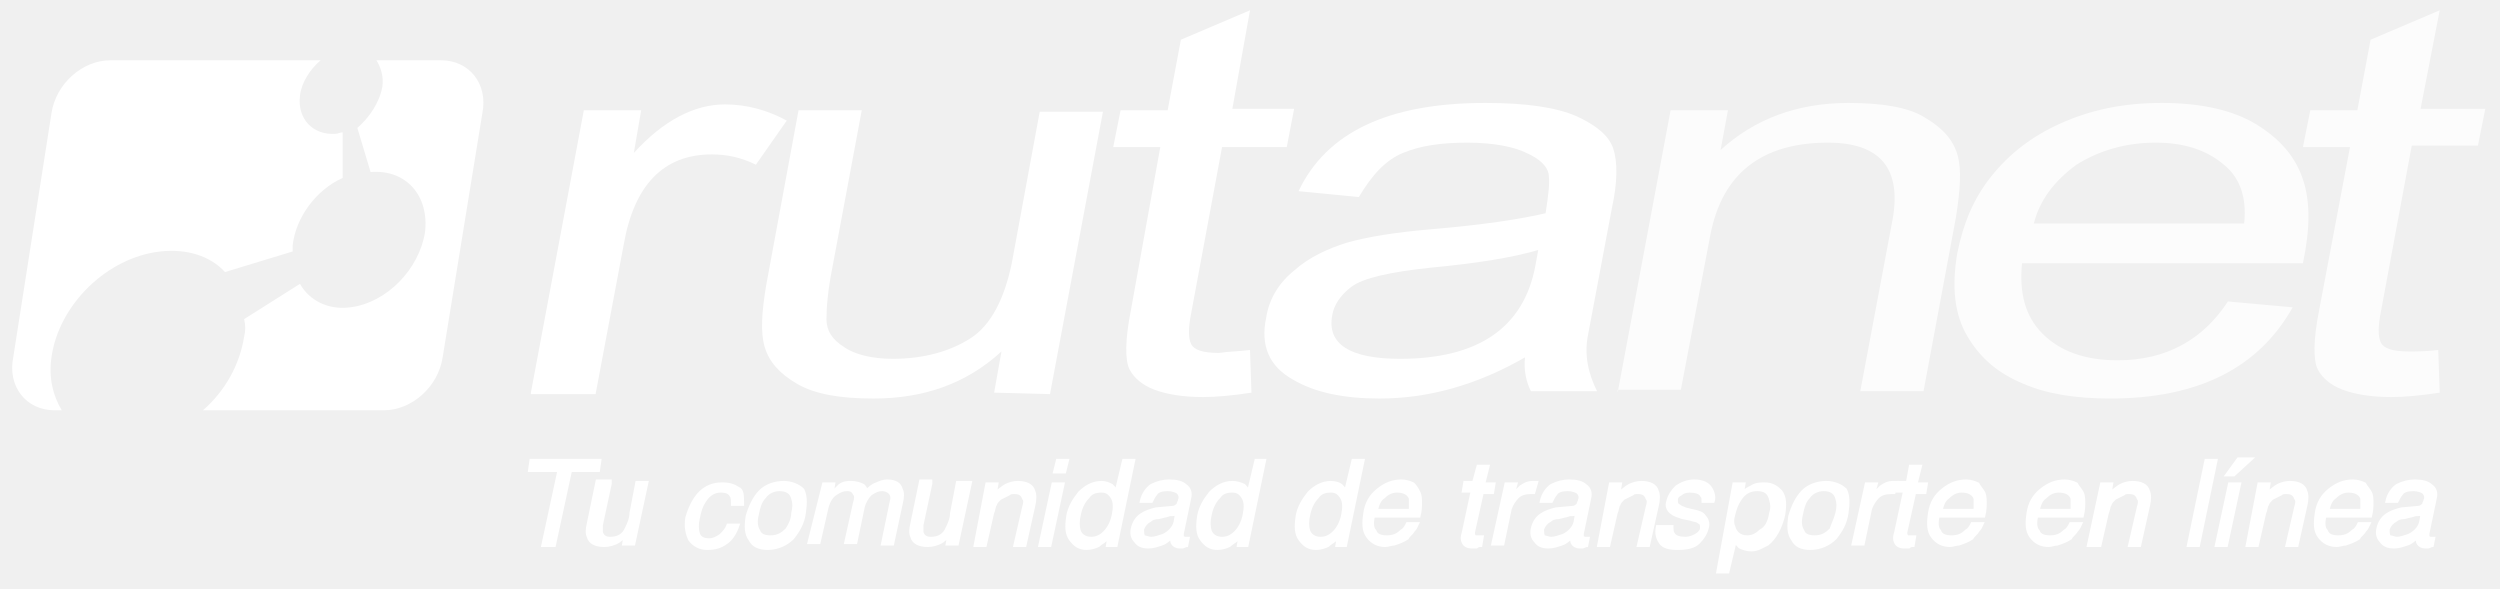
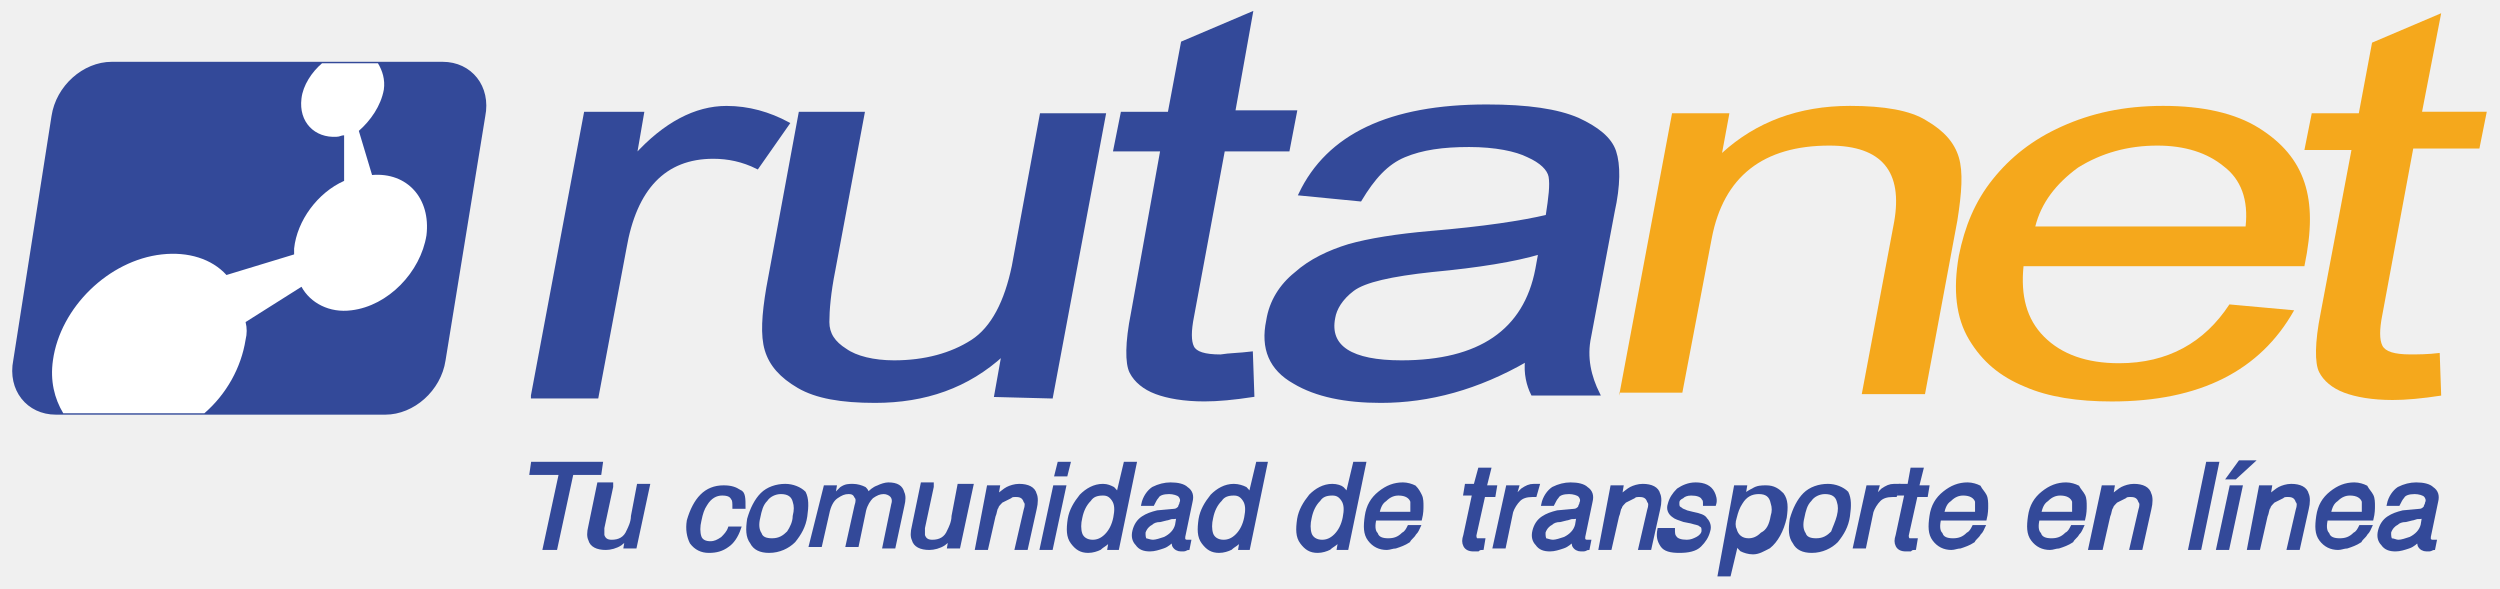
<svg xmlns="http://www.w3.org/2000/svg" version="1.1" id="Layer_1" x="0px" y="0px" viewBox="0 0 170 40" style="enable-background:new 0 0 170 40;" xml:space="preserve">
  <style type="text/css">
- 	.st0{opacity:0.8;}
- 	.st1{fill:#FFFFFF;}
- 	.st2{fill:#FFFFFF;stroke:#FFFFFF;stroke-width:0.194;stroke-miterlimit:3.864;}
+ 	.st0{fill:#F5A81C;}
+ 	.st1{fill:#334999;stroke:#334999;stroke-width:0.194;stroke-miterlimit:3.864;}
+ 	.st2{fill:#FFFFFF;}
</style>
  <g>
-     <g class="st0">
-       <path class="st1" d="M110,26.7l3.6-19.2h3.9l-0.5,2.7c2.3-2.1,5.2-3.2,8.7-3.2c2.3,0,4.1,0.3,5.2,1c1.2,0.7,1.9,1.5,2.2,2.5    s0.2,2.4-0.1,4.3l-2.2,11.8h-4.3l2.2-11.7c0.6-3.4-0.8-5.2-4.4-5.2c-4.5,0-7.2,2.1-8,6.3l-2,10.5H110V26.7z" />
-       <path class="st1" d="M138.3,15.2h14.3c0.2-1.8-0.3-3.2-1.5-4.1c-1.1-0.9-2.6-1.4-4.5-1.4c-2,0-3.8,0.5-5.4,1.5    C139.7,12.3,138.7,13.6,138.3,15.2z M151.5,20.5l4.4,0.4c-2.3,4.1-6.4,6.2-12.4,6.2c-2.3,0-4.3-0.3-5.9-1    c-1.7-0.7-2.9-1.7-3.8-3.2c-0.9-1.5-1.1-3.4-0.7-5.7c0.4-2,1.1-3.7,2.3-5.2s2.7-2.7,4.7-3.6S144.3,7,147,7s4.9,0.5,6.5,1.5    s2.6,2.2,3.1,3.7s0.5,3.3,0,5.7h-19.1c-0.2,2,0.2,3.6,1.4,4.8s2.9,1.8,5.1,1.8C147.3,24.5,149.8,23.1,151.5,20.5z" />
-       <path class="st1" d="M165.8,23.8l0.1,2.9c-1.3,0.2-2.4,0.3-3.3,0.3c-1.4,0-2.5-0.2-3.3-0.5s-1.4-0.8-1.7-1.4s-0.3-2,0.1-4    l2.1-11.1h-3.2l0.5-2.5h3.2l0.9-4.8l4.7-2l-1.3,6.7h4.4l-0.5,2.5H164l-2.1,11.3c-0.2,1-0.2,1.7,0,2.1s0.8,0.6,1.9,0.6    C164.3,23.9,165,23.9,165.8,23.8z" />
+     <g>
+       <path class="st0" d="M110.1,26.9l3.6-19.2h3.9l-0.5,2.7c2.3-2.1,5.2-3.2,8.7-3.2c2.3,0,4.1,0.3,5.2,1c1.2,0.7,1.9,1.5,2.2,2.5    s0.2,2.4-0.1,4.3l-2.2,11.8h-4.3l2.2-11.7c0.6-3.4-0.8-5.2-4.4-5.2c-4.5,0-7.2,2.1-8,6.3l-2,10.5h-4.3V26.9z" />
+       <path class="st0" d="M138.4,15.4h14.3c0.2-1.8-0.3-3.2-1.5-4.1c-1.1-0.9-2.6-1.4-4.5-1.4c-2,0-3.8,0.5-5.4,1.5    C139.8,12.5,138.8,13.8,138.4,15.4z M151.6,20.7l4.4,0.4c-2.3,4.1-6.4,6.2-12.4,6.2c-2.3,0-4.3-0.3-5.9-1    c-1.7-0.7-2.9-1.7-3.8-3.2c-0.9-1.5-1.1-3.4-0.7-5.7c0.4-2,1.1-3.7,2.3-5.2s2.7-2.7,4.7-3.6c2-0.9,4.2-1.4,6.9-1.4    s4.9,0.5,6.5,1.5s2.6,2.2,3.1,3.7s0.5,3.3,0,5.7h-19.1c-0.2,2,0.2,3.6,1.4,4.8c1.2,1.2,2.9,1.8,5.1,1.8    C147.4,24.7,149.9,23.3,151.6,20.7z" />
+       <path class="st0" d="M165.9,24l0.1,2.9c-1.3,0.2-2.4,0.3-3.3,0.3c-1.4,0-2.5-0.2-3.3-0.5s-1.4-0.8-1.7-1.4s-0.3-2,0.1-4l2.1-11.1    h-3.2l0.5-2.5h3.2l0.9-4.8l4.7-2l-1.3,6.7h4.4l-0.5,2.5h-4.5L162,21.4c-0.2,1-0.2,1.7,0,2.1s0.8,0.6,1.9,0.6    C164.4,24.1,165.1,24.1,165.9,24z" />
    </g>
    <g>
-       <path class="st1" d="M36.1,26.7l3.6-19.2h3.9l-0.5,2.9c2-2.2,4.1-3.3,6.2-3.3c1.5,0,2.9,0.4,4.2,1.1l-2.1,3c-1-0.5-2-0.7-3-0.7    c-3.3,0-5.3,2.1-6,6.2l-1.9,10.1h-4.4V26.7z" />
+       <path class="st1" d="M36.2,26.9l3.6-19.2h3.9l-0.5,2.9c2-2.2,4.1-3.3,6.2-3.3c1.5,0,2.9,0.4,4.2,1.1l-2.1,3c-1-0.5-2-0.7-3-0.7    c-3.3,0-5.3,2.1-6,6.2L40.6,27h-4.4V26.9z" />
    </g>
    <g>
-       <path class="st1" d="M67.6,26.7l0.5-2.8c-2.4,2.2-5.3,3.2-8.7,3.2c-2.3,0-4-0.3-5.2-1s-1.9-1.5-2.2-2.5s-0.2-2.4,0.1-4.2l2.2-11.9    h4.3l-2,10.7c-0.3,1.5-0.4,2.7-0.4,3.5s0.4,1.4,1.2,1.9c0.7,0.5,1.9,0.8,3.3,0.8c2.1,0,3.9-0.5,5.3-1.4s2.3-2.7,2.8-5.1l1.9-10.3    H75l-3.6,19.2L67.6,26.7L67.6,26.7z" />
+       <path class="st1" d="M67.7,26.9l0.5-2.8c-2.4,2.2-5.3,3.2-8.7,3.2c-2.3,0-4-0.3-5.2-1s-1.9-1.5-2.2-2.5s-0.2-2.4,0.1-4.2l2.2-11.9    h4.3l-2,10.7c-0.3,1.5-0.4,2.7-0.4,3.5s0.4,1.4,1.2,1.9c0.7,0.5,1.9,0.8,3.3,0.8c2.1,0,3.9-0.5,5.3-1.4s2.3-2.7,2.8-5.1l1.9-10.3    h4.3L71.5,27L67.7,26.9L67.7,26.9z" />
    </g>
    <g>
-       <path class="st1" d="M85,23.8l0.1,2.9c-1.3,0.2-2.4,0.3-3.3,0.3c-1.4,0-2.5-0.2-3.3-0.5s-1.4-0.8-1.7-1.4c-0.3-0.6-0.3-2,0.1-4    l2-11.1h-3.2l0.5-2.5h3.2l0.9-4.8l4.7-2l-1.2,6.7H88L87.5,10h-4.4L81,21.3c-0.2,1-0.2,1.7,0,2.1s0.8,0.6,1.9,0.6    C83.5,23.9,84.2,23.9,85,23.8z" />
+       <path class="st1" d="M85.1,24l0.1,2.9c-1.3,0.2-2.4,0.3-3.3,0.3c-1.4,0-2.5-0.2-3.3-0.5s-1.4-0.8-1.7-1.4c-0.3-0.6-0.3-2,0.1-4    l2-11.1h-3.2l0.5-2.5h3.2l0.9-4.8l4.7-2l-1.2,6.7h4.2l-0.5,2.6h-4.4l-2.1,11.3c-0.2,1-0.2,1.7,0,2.1s0.8,0.6,1.9,0.6    C83.6,24.1,84.3,24.1,85.1,24z" />
    </g>
    <g>
-       <path class="st1" d="M104.6,17c-1.7,0.5-4.1,0.9-7.3,1.2c-2.8,0.3-4.6,0.7-5.4,1.3c-0.8,0.6-1.2,1.3-1.3,1.9c-0.4,2,1.2,3,4.6,3    c5.3,0,8.4-2.1,9.2-6.3L104.6,17z M103.7,24.3c-3.3,1.9-6.6,2.8-9.9,2.8c-2.4,0-4.4-0.4-5.9-1.3c-1.6-0.9-2.2-2.3-1.8-4.2    c0.2-1.3,0.9-2.4,1.9-3.2c1-0.9,2.3-1.5,3.6-1.9c1.4-0.4,3.3-0.7,5.6-0.9c3.6-0.3,6.2-0.7,7.9-1.1c0.2-1.3,0.3-2.1,0.2-2.7    c-0.1-0.5-0.6-1-1.5-1.4c-0.8-0.4-2.2-0.7-4-0.7s-3.2,0.2-4.4,0.7c-1.2,0.5-2.1,1.5-3,3L88.3,13c1.9-4,6.1-6,12.7-6    c2.8,0,4.8,0.3,6.2,0.9c1.3,0.6,2.2,1.3,2.5,2.2c0.3,0.9,0.3,2.3-0.1,4.1l-1.6,8.5c-0.3,1.4,0,2.7,0.6,3.9h-4.5    C103.8,26,103.6,25.2,103.7,24.3z" />
+       <path class="st1" d="M104.7,17.2c-1.7,0.5-4.1,0.9-7.3,1.2c-2.8,0.3-4.6,0.7-5.4,1.3c-0.8,0.6-1.2,1.3-1.3,1.9c-0.4,2,1.2,3,4.6,3    c5.3,0,8.4-2.1,9.2-6.3L104.7,17.2z M103.8,24.5c-3.3,1.9-6.6,2.8-9.9,2.8c-2.4,0-4.4-0.4-5.9-1.3c-1.6-0.9-2.2-2.3-1.8-4.2    c0.2-1.3,0.9-2.4,1.9-3.2c1-0.9,2.3-1.5,3.6-1.9c1.4-0.4,3.3-0.7,5.6-0.9c3.6-0.3,6.2-0.7,7.9-1.1c0.2-1.3,0.3-2.1,0.2-2.7    c-0.1-0.5-0.6-1-1.5-1.4c-0.8-0.4-2.2-0.7-4-0.7s-3.2,0.2-4.4,0.7c-1.2,0.5-2.1,1.5-3,3l-4.1-0.4c1.9-4,6.1-6,12.7-6    c2.8,0,4.8,0.3,6.2,0.9c1.3,0.6,2.2,1.3,2.5,2.2c0.3,0.9,0.3,2.3-0.1,4.1l-1.6,8.5c-0.3,1.4,0,2.7,0.6,3.9h-4.5    C103.9,26.2,103.7,25.4,103.8,24.5z" />
    </g>
+     <path class="st1" d="M3.6,7.9c0.3-2,2.1-3.6,4-3.6h22.5c1.9,0,3.2,1.6,2.8,3.6l-2.7,16.6c-0.3,2-2.1,3.6-4,3.6H3.8   c-1.9,0-3.2-1.6-2.8-3.6L3.6,7.9z" />
+     <path class="st2" d="M20.5,6.7c-0.2,1.6,0.9,2.7,2.4,2.6c0.2,0,0.3-0.1,0.5-0.1v3.1c-1.8,0.8-3.2,2.7-3.4,4.6c0,0.1,0,0.3,0,0.4   l-4.6,1.4c-1-1.1-2.6-1.6-4.4-1.4c-3.6,0.4-6.9,3.6-7.4,7.2c-0.2,1.4,0.1,2.6,0.7,3.6h9.6c1.5-1.3,2.5-3.1,2.8-5   c0.1-0.4,0.1-0.8,0-1.2l3.8-2.4c0.6,1.1,1.9,1.8,3.4,1.6c2.5-0.3,4.7-2.6,5.1-5.1c0.3-2.5-1.3-4.3-3.7-4.1l-0.9-3   c0.8-0.7,1.5-1.7,1.7-2.8c0.1-0.7-0.1-1.3-0.4-1.8h-3.8C21.2,4.9,20.6,5.8,20.5,6.7z" />
    <g>
-       <path class="st1" d="M3.5,24.3c0.5-3.6,3.8-6.8,7.4-7.2c1.8-0.2,3.4,0.3,4.4,1.4l4.6-1.4c0-0.1,0-0.3,0-0.4    c0.2-1.9,1.6-3.8,3.4-4.6V9c-0.2,0-0.3,0.1-0.5,0.1c-1.5,0.1-2.6-1-2.4-2.6c0.1-0.9,0.7-1.8,1.4-2.4H7.5c-1.9,0-3.7,1.6-4,3.6    L0.9,24.3c-0.4,2,0.9,3.6,2.8,3.6h0.5C3.6,26.9,3.3,25.7,3.5,24.3z" />
-       <path class="st1" d="M30,4.1h-4.4c0.3,0.5,0.5,1.1,0.4,1.8C25.8,7,25.1,8,24.3,8.7l0.9,3c2.4-0.2,4,1.6,3.7,4.1    c-0.4,2.5-2.6,4.8-5.1,5.1c-1.5,0.2-2.8-0.5-3.4-1.6l-3.8,2.4c0.1,0.4,0.1,0.8,0,1.2c-0.3,1.9-1.3,3.7-2.8,5h12.3    c1.9,0,3.7-1.6,4-3.6l2.7-16.6C33.2,5.7,31.9,4.1,30,4.1z" />
-     </g>
-     <g>
-       <path class="st2" d="M40.8,31.3L40.7,32h-1.9l-1.1,5.1h-0.8L38,32h-2l0.1-0.7H40.8z" />
-       <path class="st2" d="M41.5,32.9l-0.6,2.8c0,0.2,0,0.4,0,0.5c0.1,0.3,0.3,0.4,0.6,0.4c0.5,0,0.9-0.2,1.1-0.7c0.1-0.2,0.3-0.6,0.3-1    l0.4-2.1H44L43.1,37h-0.7l0.1-0.6c-0.1,0.2-0.3,0.3-0.4,0.4c-0.3,0.2-0.7,0.3-1,0.3c-0.6,0-1-0.2-1.1-0.6c-0.1-0.2-0.1-0.5,0-0.9    l0.6-2.9h0.9C41.5,32.7,41.5,32.9,41.5,32.9z" />
-       <path class="st2" d="M50.5,34.3h-0.7c0-0.3,0-0.5-0.1-0.6c-0.1-0.2-0.3-0.3-0.7-0.3s-0.8,0.2-1.1,0.7c-0.2,0.3-0.3,0.6-0.4,1.1    c-0.1,0.4-0.1,0.8,0,1.1s0.4,0.4,0.7,0.4s0.5-0.1,0.8-0.3c0.2-0.2,0.4-0.4,0.5-0.7h0.7c-0.2,0.6-0.5,1-0.8,1.2    c-0.4,0.3-0.8,0.4-1.3,0.4s-0.9-0.2-1.2-0.6c-0.2-0.4-0.3-0.9-0.2-1.5c0.2-0.7,0.5-1.3,0.9-1.7s0.9-0.6,1.5-0.6    c0.5,0,0.8,0.1,1.1,0.3C50.5,33.3,50.5,33.7,50.5,34.3z" />
-       <path class="st2" d="M54.7,34.9c-0.1,0.7-0.4,1.2-0.8,1.7c-0.4,0.4-1,0.7-1.7,0.7c-0.6,0-1-0.2-1.2-0.6c-0.3-0.4-0.3-0.9-0.2-1.6    c0.2-0.7,0.5-1.3,0.9-1.7s1-0.6,1.6-0.6c0.5,0,1,0.2,1.3,0.5C54.8,33.7,54.8,34.2,54.7,34.9z M53.9,34.9c0.1-0.4,0.1-0.7,0-1    c-0.1-0.4-0.4-0.6-0.9-0.6c-0.4,0-0.8,0.2-1,0.5c-0.3,0.3-0.4,0.7-0.5,1.2c-0.1,0.4-0.1,0.8,0.1,1.1c0.1,0.3,0.4,0.4,0.8,0.4    c0.5,0,0.8-0.2,1.1-0.5C53.7,35.7,53.9,35.3,53.9,34.9z" />
-       <path class="st2" d="M56,32.9h0.7l-0.1,0.6c0.2-0.2,0.4-0.4,0.5-0.5c0.3-0.2,0.5-0.2,0.8-0.2s0.6,0.1,0.8,0.2    c0.1,0.1,0.2,0.2,0.2,0.4c0.2-0.2,0.4-0.4,0.7-0.5c0.2-0.1,0.5-0.2,0.7-0.2c0.6,0,0.9,0.2,1,0.6c0.1,0.2,0.1,0.5,0,0.9L60.7,37H60    l0.6-2.9c0.1-0.3,0-0.5-0.1-0.6s-0.3-0.2-0.5-0.2c-0.3,0-0.5,0.1-0.8,0.3c-0.2,0.2-0.4,0.5-0.5,0.9l-0.5,2.4h-0.7l0.6-2.7    c0.1-0.3,0.1-0.5,0-0.6c-0.1-0.2-0.2-0.3-0.5-0.3s-0.5,0.1-0.8,0.3s-0.5,0.6-0.6,1.1l-0.5,2.2H55L56,32.9z" />
-       <path class="st2" d="M63.3,32.9l-0.6,2.8c0,0.2,0,0.4,0,0.5c0.1,0.3,0.3,0.4,0.6,0.4c0.5,0,0.9-0.2,1.1-0.7c0.1-0.2,0.3-0.6,0.3-1    l0.4-2.1H66L65.1,37h-0.7l0.1-0.6c-0.1,0.2-0.3,0.3-0.4,0.4c-0.3,0.2-0.7,0.3-1,0.3c-0.6,0-1-0.2-1.1-0.6c-0.1-0.2-0.1-0.5,0-0.9    l0.6-2.9h0.7V32.9z" />
-       <path class="st2" d="M67.1,32.9h0.7l-0.1,0.6c0.3-0.2,0.5-0.4,0.7-0.5s0.5-0.2,0.8-0.2c0.6,0,1,0.2,1.1,0.6c0.1,0.2,0.1,0.6,0,1    l-0.6,2.7H69l0.6-2.6c0.1-0.3,0.1-0.5,0-0.6c-0.1-0.3-0.3-0.4-0.6-0.4c-0.2,0-0.3,0-0.4,0.1c-0.2,0.1-0.4,0.2-0.6,0.3    c-0.1,0.1-0.3,0.3-0.3,0.4c-0.1,0.1-0.1,0.4-0.2,0.6L67,37.1h-0.7L67.1,32.9z" />
-       <path class="st2" d="M71.6,32.9h0.7l-0.9,4.2h-0.7L71.6,32.9z M71.9,31.3h0.7l-0.2,0.8h-0.7L71.9,31.3z" />
-       <path class="st2" d="M75.6,33c0.1,0.1,0.2,0.2,0.3,0.4l0.5-2.1h0.7l-1.2,5.8h-0.6l0.1-0.6c-0.2,0.3-0.5,0.4-0.7,0.6    c-0.2,0.1-0.5,0.2-0.8,0.2c-0.5,0-0.8-0.2-1.1-0.6c-0.3-0.4-0.3-0.9-0.2-1.6c0.1-0.6,0.4-1.1,0.8-1.6c0.4-0.4,0.9-0.7,1.5-0.7    C75.2,32.8,75.4,32.9,75.6,33z M74.2,36.6c0.3,0,0.6-0.1,0.9-0.4c0.3-0.3,0.5-0.7,0.6-1.2s0.1-0.9-0.1-1.2s-0.4-0.4-0.7-0.4    c-0.4,0-0.7,0.1-0.9,0.4c-0.3,0.3-0.5,0.7-0.6,1.2c-0.1,0.4-0.1,0.8,0,1.1C73.5,36.4,73.8,36.6,74.2,36.6z" />
-       <path class="st2" d="M79.7,34.5c0.2,0,0.3-0.1,0.4-0.2c0-0.1,0.1-0.2,0.1-0.3c0.1-0.2,0-0.4-0.1-0.5s-0.4-0.2-0.7-0.2    c-0.4,0-0.7,0.1-0.8,0.3c-0.1,0.1-0.2,0.3-0.3,0.5h-0.7c0.1-0.5,0.4-0.9,0.7-1.1c0.4-0.2,0.8-0.3,1.2-0.3c0.5,0,0.9,0.1,1.1,0.3    c0.3,0.2,0.4,0.5,0.3,0.9l-0.5,2.4c0,0.1,0,0.1,0,0.2c0,0,0.1,0.1,0.2,0.1h0.1h0.1l-0.1,0.5c-0.1,0-0.2,0.1-0.3,0.1    c-0.1,0-0.1,0-0.2,0c-0.2,0-0.4-0.1-0.5-0.3c0-0.1-0.1-0.2,0-0.4c-0.2,0.2-0.4,0.4-0.7,0.5c-0.3,0.1-0.6,0.2-0.9,0.2    c-0.4,0-0.7-0.1-0.9-0.4c-0.2-0.2-0.3-0.5-0.2-0.9c0.1-0.4,0.3-0.7,0.6-0.9c0.3-0.2,0.6-0.3,1-0.4L79.7,34.5z M78.3,36.6    c0.2,0,0.5-0.1,0.8-0.2c0.4-0.2,0.7-0.5,0.8-0.9l0.1-0.6C79.9,35,79.8,35,79.6,35c-0.1,0-0.3,0.1-0.4,0.1l-0.4,0.1    c-0.3,0-0.5,0.1-0.6,0.2c-0.2,0.1-0.4,0.3-0.5,0.6c0,0.2,0,0.4,0.1,0.5C77.9,36.5,78.1,36.6,78.3,36.6z" />
-       <path class="st2" d="M84.6,33c0.1,0.1,0.2,0.2,0.3,0.4l0.5-2.1H86l-1.2,5.8h-0.6l0.1-0.6c-0.2,0.3-0.5,0.4-0.7,0.6    c-0.2,0.1-0.5,0.2-0.8,0.2c-0.5,0-0.8-0.2-1.1-0.6c-0.3-0.4-0.3-0.9-0.2-1.6c0.1-0.6,0.4-1.1,0.8-1.6c0.4-0.4,0.9-0.7,1.5-0.7    C84.1,32.8,84.4,32.9,84.6,33z M83.1,36.6c0.3,0,0.6-0.1,0.9-0.4c0.3-0.3,0.5-0.7,0.6-1.2s0.1-0.9-0.1-1.2s-0.4-0.4-0.7-0.4    c-0.4,0-0.7,0.1-0.9,0.4c-0.3,0.3-0.5,0.7-0.6,1.2c-0.1,0.4-0.1,0.8,0,1.1C82.4,36.4,82.7,36.6,83.1,36.6z" />
-       <path class="st2" d="M91.2,33c0.1,0.1,0.2,0.2,0.3,0.4l0.5-2.1h0.7l-1.2,5.8h-0.6l0.1-0.6c-0.2,0.3-0.5,0.4-0.7,0.6    c-0.2,0.1-0.5,0.2-0.8,0.2c-0.5,0-0.8-0.2-1.1-0.6c-0.3-0.4-0.3-0.9-0.2-1.6c0.1-0.6,0.4-1.1,0.8-1.6c0.4-0.4,0.9-0.7,1.5-0.7    C90.8,32.8,91.1,32.9,91.2,33z M89.8,36.6c0.3,0,0.6-0.1,0.9-0.4c0.3-0.3,0.5-0.7,0.6-1.2s0.1-0.9-0.1-1.2s-0.4-0.4-0.7-0.4    c-0.4,0-0.7,0.1-0.9,0.4c-0.3,0.3-0.5,0.7-0.6,1.2c-0.1,0.4-0.1,0.8,0,1.1C89.1,36.4,89.4,36.6,89.8,36.6z" />
-       <path class="st2" d="M96.5,33.5c0.1,0.2,0.1,0.5,0.1,0.7s0,0.5-0.1,0.9h-3.1c-0.1,0.4-0.1,0.8,0.1,1c0.1,0.3,0.4,0.4,0.8,0.4    s0.7-0.1,1-0.4c0.2-0.1,0.3-0.3,0.4-0.5h0.7c-0.1,0.2-0.1,0.3-0.3,0.5c-0.1,0.2-0.3,0.3-0.4,0.5c-0.3,0.2-0.6,0.3-0.9,0.4    c-0.2,0-0.4,0.1-0.6,0.1c-0.5,0-0.9-0.2-1.2-0.6c-0.3-0.4-0.3-0.9-0.2-1.6c0.1-0.7,0.4-1.2,0.9-1.6c0.5-0.4,1-0.6,1.6-0.6    c0.3,0,0.6,0.1,0.8,0.2C96.3,33.1,96.4,33.3,96.5,33.5z M95.9,34.6c0-0.3,0-0.5,0-0.7c-0.1-0.3-0.4-0.5-0.9-0.5    c-0.3,0-0.6,0.1-0.9,0.4c-0.3,0.2-0.4,0.5-0.5,0.9h2.3V34.6z" />
-       <path class="st2" d="M100.5,31.7h0.7l-0.3,1.2h0.7l-0.1,0.6h-0.7l-0.6,2.7c0,0.1,0,0.2,0.1,0.3c0,0,0.1,0,0.3,0h0.1h0.1l-0.1,0.6    c-0.1,0-0.2,0-0.3,0.1c-0.1,0-0.2,0-0.3,0c-0.3,0-0.5-0.1-0.6-0.3s-0.1-0.4,0-0.7l0.6-2.8h-0.6l0.1-0.6h0.6L100.5,31.7z" />
-       <path class="st2" d="M102.4,32.9h0.7l-0.2,0.7c0.1-0.1,0.3-0.3,0.5-0.5c0.3-0.2,0.5-0.3,0.8-0.3c0,0,0,0,0.1,0c0,0,0.1,0,0.2,0    l-0.2,0.7h-0.1h-0.1c-0.4,0-0.7,0.1-0.9,0.3c-0.2,0.2-0.4,0.5-0.5,0.8l-0.5,2.4h-0.7L102.4,32.9z" />
-       <path class="st2" d="M106.9,34.5c0.2,0,0.3-0.1,0.4-0.2c0-0.1,0.1-0.2,0.1-0.3c0.1-0.2,0-0.4-0.1-0.5s-0.4-0.2-0.7-0.2    c-0.4,0-0.7,0.1-0.8,0.3c-0.1,0.1-0.2,0.3-0.3,0.5h-0.7c0.1-0.5,0.4-0.9,0.7-1.1c0.4-0.2,0.8-0.3,1.2-0.3c0.5,0,0.9,0.1,1.1,0.3    c0.3,0.2,0.4,0.5,0.3,0.9l-0.5,2.4c0,0.1,0,0.1,0,0.2c0,0,0.1,0.1,0.2,0.1h0.1h0.1l-0.1,0.5c-0.1,0-0.2,0.1-0.3,0.1    c-0.1,0-0.1,0-0.2,0c-0.2,0-0.4-0.1-0.5-0.3c0-0.1-0.1-0.2,0-0.4c-0.2,0.2-0.4,0.4-0.7,0.5c-0.3,0.1-0.6,0.2-0.9,0.2    c-0.4,0-0.7-0.1-0.9-0.4c-0.2-0.2-0.3-0.5-0.2-0.9c0.1-0.4,0.3-0.7,0.6-0.9c0.3-0.2,0.6-0.3,1-0.4L106.9,34.5z M105.5,36.6    c0.2,0,0.5-0.1,0.8-0.2c0.4-0.2,0.7-0.5,0.8-0.9l0.1-0.6c-0.1,0.1-0.2,0.1-0.4,0.1c-0.1,0-0.3,0.1-0.4,0.1l-0.4,0.1    c-0.3,0-0.5,0.1-0.6,0.2c-0.2,0.1-0.4,0.3-0.5,0.6c0,0.2,0,0.4,0.1,0.5C105.1,36.5,105.3,36.6,105.5,36.6z" />
-       <path class="st2" d="M109.5,32.9h0.7l-0.1,0.6c0.3-0.2,0.5-0.4,0.7-0.5s0.5-0.2,0.8-0.2c0.6,0,1,0.2,1.1,0.6c0.1,0.2,0.1,0.6,0,1    l-0.6,2.7h-0.7l0.6-2.6c0.1-0.3,0.1-0.5,0-0.6c-0.1-0.3-0.3-0.4-0.6-0.4c-0.2,0-0.3,0-0.4,0.1c-0.2,0.1-0.4,0.2-0.6,0.3    c-0.1,0.1-0.3,0.3-0.3,0.4c-0.1,0.1-0.1,0.4-0.2,0.6l-0.5,2.2h-0.7L109.5,32.9z" />
-       <path class="st2" d="M113.7,35.8c0,0.2,0,0.4,0.1,0.5c0.1,0.2,0.4,0.3,0.8,0.3c0.3,0,0.5-0.1,0.7-0.2c0.2-0.1,0.4-0.3,0.4-0.5    s0-0.3-0.2-0.4c-0.1-0.1-0.3-0.1-0.6-0.2l-0.5-0.1c-0.3-0.1-0.6-0.2-0.7-0.3c-0.3-0.2-0.4-0.5-0.3-0.8c0.1-0.4,0.3-0.7,0.6-1    c0.3-0.2,0.7-0.4,1.2-0.4c0.6,0,1,0.2,1.2,0.6c0.1,0.2,0.2,0.5,0.1,0.8h-0.7c0-0.2,0-0.3-0.1-0.4c-0.1-0.2-0.4-0.3-0.8-0.3    c-0.3,0-0.5,0.1-0.6,0.2c-0.2,0.1-0.3,0.2-0.3,0.4s0,0.3,0.2,0.4c0.1,0.1,0.2,0.1,0.4,0.2l0.4,0.1c0.5,0.1,0.8,0.2,0.9,0.4    c0.2,0.2,0.3,0.5,0.2,0.8c-0.1,0.4-0.3,0.7-0.6,1c-0.3,0.3-0.8,0.4-1.4,0.4s-1-0.1-1.2-0.4c-0.2-0.3-0.3-0.6-0.2-1.1H113.7z" />
-       <path class="st2" d="M117.9,32.9h0.7l-0.1,0.6c0.2-0.2,0.4-0.3,0.6-0.4c0.3-0.2,0.6-0.2,0.9-0.2c0.5,0,0.8,0.2,1.1,0.5    c0.3,0.4,0.3,0.9,0.2,1.6c-0.2,0.9-0.6,1.6-1.1,2c-0.4,0.2-0.7,0.4-1.1,0.4c-0.3,0-0.6-0.1-0.8-0.2c-0.1-0.1-0.2-0.2-0.3-0.4    l-0.5,2.1h-0.7L117.9,32.9z M120.4,34.9c0.1-0.3,0.1-0.6,0-0.9c-0.1-0.5-0.4-0.7-0.9-0.7s-0.9,0.2-1.2,0.7c-0.2,0.3-0.3,0.6-0.4,1    c-0.1,0.3-0.1,0.6,0,0.8c0.1,0.4,0.4,0.7,0.9,0.7c0.3,0,0.6-0.1,0.9-0.4C120.1,35.9,120.3,35.5,120.4,34.9z" />
-       <path class="st2" d="M125.6,34.9c-0.1,0.7-0.4,1.2-0.8,1.7c-0.4,0.4-1,0.7-1.7,0.7c-0.6,0-1-0.2-1.2-0.6c-0.3-0.4-0.3-0.9-0.2-1.6    c0.2-0.7,0.5-1.3,0.9-1.7s1-0.6,1.6-0.6c0.5,0,1,0.2,1.3,0.5C125.7,33.7,125.7,34.2,125.6,34.9z M124.9,34.9c0.1-0.4,0.1-0.7,0-1    c-0.1-0.4-0.4-0.6-0.9-0.6c-0.4,0-0.8,0.2-1,0.5c-0.3,0.3-0.4,0.7-0.5,1.2c-0.1,0.4-0.1,0.8,0.1,1.1c0.1,0.3,0.4,0.4,0.8,0.4    c0.5,0,0.8-0.2,1.1-0.5C124.6,35.7,124.8,35.3,124.9,34.9z" />
-       <path class="st2" d="M126.9,32.9h0.7l-0.2,0.7c0.1-0.1,0.3-0.3,0.5-0.5c0.3-0.2,0.5-0.3,0.8-0.3c0,0,0,0,0.1,0c0,0,0.1,0,0.2,0    l-0.2,0.7h-0.1h-0.1c-0.4,0-0.7,0.1-0.9,0.3c-0.2,0.2-0.4,0.5-0.5,0.8l-0.5,2.4H126L126.9,32.9z" />
-       <path class="st2" d="M129.9,31.7h0.7l-0.3,1.2h0.7l-0.1,0.6h-0.7l-0.6,2.7c0,0.1,0,0.2,0.1,0.3c0,0,0.1,0,0.3,0h0.1h0.1l-0.1,0.6    c-0.1,0-0.2,0-0.3,0.1c-0.1,0-0.2,0-0.3,0c-0.3,0-0.5-0.1-0.6-0.3s-0.1-0.4,0-0.7l0.6-2.8H129l0.1-0.6h0.6L129.9,31.7z" />
-       <path class="st2" d="M134.9,33.5c0.1,0.2,0.1,0.5,0.1,0.7s0,0.5-0.1,0.9h-3.1c-0.1,0.4-0.1,0.8,0.1,1c0.1,0.3,0.4,0.4,0.8,0.4    c0.4,0,0.7-0.1,1-0.4c0.2-0.1,0.3-0.3,0.4-0.5h0.7c-0.1,0.2-0.1,0.3-0.3,0.5c-0.1,0.2-0.3,0.3-0.4,0.5c-0.3,0.2-0.6,0.3-0.9,0.4    c-0.2,0-0.4,0.1-0.6,0.1c-0.5,0-0.9-0.2-1.2-0.6c-0.3-0.4-0.3-0.9-0.2-1.6c0.1-0.7,0.4-1.2,0.9-1.6c0.5-0.4,1-0.6,1.6-0.6    c0.3,0,0.6,0.1,0.8,0.2C134.6,33.1,134.8,33.3,134.9,33.5z M134.3,34.6c0-0.3,0-0.5,0-0.7c-0.1-0.3-0.4-0.5-0.9-0.5    c-0.3,0-0.6,0.1-0.9,0.4c-0.3,0.2-0.4,0.5-0.5,0.9h2.3L134.3,34.6L134.3,34.6z" />
-       <path class="st2" d="M141.6,33.5c0.1,0.2,0.1,0.5,0.1,0.7s0,0.5-0.1,0.9h-3.1c-0.1,0.4-0.1,0.8,0.1,1c0.1,0.3,0.4,0.4,0.8,0.4    c0.4,0,0.7-0.1,1-0.4c0.2-0.1,0.3-0.3,0.4-0.5h0.7c-0.1,0.2-0.1,0.3-0.3,0.5c-0.1,0.2-0.3,0.3-0.4,0.5c-0.3,0.2-0.6,0.3-0.9,0.4    c-0.2,0-0.4,0.1-0.6,0.1c-0.5,0-0.9-0.2-1.2-0.6c-0.3-0.4-0.3-0.9-0.2-1.6c0.1-0.7,0.4-1.2,0.9-1.6c0.5-0.4,1-0.6,1.6-0.6    c0.3,0,0.6,0.1,0.8,0.2C141.3,33.1,141.5,33.3,141.6,33.5z M140.9,34.6c0-0.3,0-0.5,0-0.7c-0.1-0.3-0.4-0.5-0.9-0.5    c-0.3,0-0.6,0.1-0.9,0.4c-0.3,0.2-0.4,0.5-0.5,0.9h2.3L140.9,34.6L140.9,34.6z" />
-       <path class="st2" d="M142.9,32.9h0.7l-0.1,0.6c0.3-0.2,0.5-0.4,0.7-0.5s0.5-0.2,0.8-0.2c0.6,0,1,0.2,1.1,0.6c0.1,0.2,0.1,0.6,0,1    l-0.6,2.7h-0.7l0.6-2.6c0.1-0.3,0.1-0.5,0-0.6c-0.1-0.3-0.3-0.4-0.6-0.4c-0.2,0-0.3,0-0.4,0.1c-0.2,0.1-0.4,0.2-0.6,0.3    c-0.1,0.1-0.3,0.3-0.3,0.4c-0.1,0.1-0.1,0.4-0.2,0.6l-0.5,2.2H142L142.9,32.9z" />
-       <path class="st2" d="M150,31.3h0.7l-1.2,5.8h-0.7L150,31.3z" />
-       <path class="st2" d="M151.6,32.9h0.7l-0.9,4.2h-0.7L151.6,32.9z M153.1,31.2l-1.2,1.1h-0.5l0.8-1.1    C152.2,31.2,153.1,31.2,153.1,31.2z" />
-       <path class="st2" d="M153.6,32.9h0.7l-0.1,0.6c0.3-0.2,0.5-0.4,0.7-0.5s0.5-0.2,0.8-0.2c0.6,0,1,0.2,1.1,0.6c0.1,0.2,0.1,0.6,0,1    l-0.6,2.7h-0.7l0.6-2.6c0.1-0.3,0.1-0.5,0-0.6c-0.1-0.3-0.3-0.4-0.6-0.4c-0.2,0-0.3,0-0.4,0.1c-0.2,0.1-0.4,0.2-0.6,0.3    c-0.1,0.1-0.3,0.3-0.3,0.4c-0.1,0.1-0.1,0.4-0.2,0.6l-0.5,2.2h-0.7L153.6,32.9z" />
-       <path class="st2" d="M161.2,33.5c0.1,0.2,0.1,0.5,0.1,0.7s0,0.5-0.1,0.9h-3.1c-0.1,0.4-0.1,0.8,0.1,1c0.1,0.3,0.4,0.4,0.8,0.4    c0.4,0,0.7-0.1,1-0.4c0.2-0.1,0.3-0.3,0.4-0.5h0.7c-0.1,0.2-0.1,0.3-0.3,0.5c-0.1,0.2-0.3,0.3-0.4,0.5c-0.3,0.2-0.6,0.3-0.9,0.4    c-0.2,0-0.4,0.1-0.6,0.1c-0.5,0-0.9-0.2-1.2-0.6c-0.3-0.4-0.3-0.9-0.2-1.6c0.1-0.7,0.4-1.2,0.9-1.6c0.5-0.4,1-0.6,1.6-0.6    c0.3,0,0.6,0.1,0.8,0.2C160.9,33.1,161.1,33.3,161.2,33.5z M160.6,34.6c0-0.3,0-0.5,0-0.7c-0.1-0.3-0.4-0.5-0.9-0.5    c-0.3,0-0.6,0.1-0.9,0.4c-0.3,0.2-0.4,0.5-0.5,0.9h2.3L160.6,34.6L160.6,34.6z" />
-       <path class="st2" d="M164.4,34.5c0.2,0,0.3-0.1,0.4-0.2c0-0.1,0.1-0.2,0.1-0.3c0.1-0.2,0-0.4-0.1-0.5s-0.4-0.2-0.7-0.2    c-0.4,0-0.7,0.1-0.8,0.3c-0.1,0.1-0.2,0.3-0.3,0.5h-0.7c0.1-0.5,0.4-0.9,0.7-1.1c0.4-0.2,0.8-0.3,1.2-0.3c0.5,0,0.9,0.1,1.1,0.3    c0.3,0.2,0.4,0.5,0.3,0.9l-0.5,2.4c0,0.1,0,0.1,0,0.2c0,0,0.1,0.1,0.2,0.1h0.1h0.1l-0.1,0.5c-0.1,0-0.2,0.1-0.3,0.1s-0.1,0-0.2,0    c-0.2,0-0.4-0.1-0.5-0.3c0-0.1-0.1-0.2,0-0.4c-0.2,0.2-0.4,0.4-0.7,0.5s-0.6,0.2-0.9,0.2c-0.4,0-0.7-0.1-0.9-0.4    c-0.2-0.2-0.3-0.5-0.2-0.9s0.3-0.7,0.6-0.9s0.6-0.3,1-0.4L164.4,34.5z M163,36.6c0.2,0,0.5-0.1,0.8-0.2c0.4-0.2,0.7-0.5,0.8-0.9    l0.1-0.6c-0.1,0.1-0.2,0.1-0.4,0.1c-0.1,0-0.3,0.1-0.4,0.1l-0.4,0.1c-0.3,0-0.5,0.1-0.6,0.2c-0.2,0.1-0.4,0.3-0.5,0.6    c0,0.2,0,0.4,0.1,0.5C162.7,36.5,162.8,36.6,163,36.6z" />
+       <path class="st1" d="M40.9,31.5l-0.1,0.7h-1.9l-1.1,5.1H37l1.1-5.1h-2l0.1-0.7C36.2,31.5,40.9,31.5,40.9,31.5z" />
+       <path class="st1" d="M41.6,33.1L41,35.9c0,0.2,0,0.4,0,0.5c0.1,0.3,0.3,0.4,0.6,0.4c0.5,0,0.9-0.2,1.1-0.7c0.1-0.2,0.3-0.6,0.3-1    l0.4-2.1h0.7l-0.9,4.2h-0.7l0.1-0.6c-0.1,0.2-0.3,0.3-0.4,0.4c-0.3,0.2-0.7,0.3-1,0.3c-0.6,0-1-0.2-1.1-0.6    c-0.1-0.2-0.1-0.5,0-0.9l0.6-2.9h0.9V33.1z" />
+       <path class="st1" d="M50.6,34.5h-0.7c0-0.3,0-0.5-0.1-0.6c-0.1-0.2-0.3-0.3-0.7-0.3s-0.8,0.2-1.1,0.7c-0.2,0.3-0.3,0.6-0.4,1.1    c-0.1,0.4-0.1,0.8,0,1.1s0.4,0.4,0.7,0.4s0.5-0.1,0.8-0.3c0.2-0.2,0.4-0.4,0.5-0.7h0.7c-0.2,0.6-0.5,1-0.8,1.2    c-0.4,0.3-0.8,0.4-1.3,0.4s-0.9-0.2-1.2-0.6c-0.2-0.4-0.3-0.9-0.2-1.5c0.2-0.7,0.5-1.3,0.9-1.7s0.9-0.6,1.5-0.6    c0.5,0,0.8,0.1,1.1,0.3C50.6,33.5,50.6,33.9,50.6,34.5z" />
+       <path class="st1" d="M54.8,35.1c-0.1,0.7-0.4,1.2-0.8,1.7c-0.4,0.4-1,0.7-1.7,0.7c-0.6,0-1-0.2-1.2-0.6c-0.3-0.4-0.3-0.9-0.2-1.6    c0.2-0.7,0.5-1.3,0.9-1.7s1-0.6,1.6-0.6c0.5,0,1,0.2,1.3,0.5C54.9,33.9,54.9,34.4,54.8,35.1z M54,35.1c0.1-0.4,0.1-0.7,0-1    c-0.1-0.4-0.4-0.6-0.9-0.6c-0.4,0-0.8,0.2-1,0.5c-0.3,0.3-0.4,0.7-0.5,1.2c-0.1,0.4-0.1,0.8,0.1,1.1c0.1,0.3,0.4,0.4,0.8,0.4    c0.5,0,0.8-0.2,1.1-0.5C53.8,35.9,54,35.5,54,35.1z" />
+       <path class="st1" d="M56.1,33.1h0.7l-0.1,0.6c0.2-0.2,0.4-0.4,0.5-0.5C57.5,33,57.7,33,58,33s0.6,0.1,0.8,0.2    c0.1,0.1,0.2,0.2,0.2,0.4c0.2-0.2,0.4-0.4,0.7-0.5c0.2-0.1,0.5-0.2,0.7-0.2c0.6,0,0.9,0.2,1,0.6c0.1,0.2,0.1,0.5,0,0.9l-0.6,2.8    h-0.7l0.6-2.9c0.1-0.3,0-0.5-0.1-0.6s-0.3-0.2-0.5-0.2c-0.3,0-0.5,0.1-0.8,0.3c-0.2,0.2-0.4,0.5-0.5,0.9l-0.5,2.4h-0.7l0.6-2.7    c0.1-0.3,0.1-0.5,0-0.6c-0.1-0.2-0.2-0.3-0.5-0.3s-0.5,0.1-0.8,0.3s-0.5,0.6-0.6,1.1l-0.5,2.2h-0.7L56.1,33.1z" />
+       <path class="st1" d="M63.4,33.1l-0.6,2.8c0,0.2,0,0.4,0,0.5c0.1,0.3,0.3,0.4,0.6,0.4c0.5,0,0.9-0.2,1.1-0.7c0.1-0.2,0.3-0.6,0.3-1    l0.4-2.1h0.9l-0.9,4.2h-0.7l0.1-0.6c-0.1,0.2-0.3,0.3-0.4,0.4c-0.3,0.2-0.7,0.3-1,0.3c-0.6,0-1-0.2-1.1-0.6    c-0.1-0.2-0.1-0.5,0-0.9l0.6-2.9h0.7V33.1z" />
+       <path class="st1" d="M67.2,33.1h0.7l-0.1,0.6c0.3-0.2,0.5-0.4,0.7-0.5S69,33,69.3,33c0.6,0,1,0.2,1.1,0.6c0.1,0.2,0.1,0.6,0,1    l-0.6,2.7h-0.7l0.6-2.6c0.1-0.3,0.1-0.5,0-0.6c-0.1-0.3-0.3-0.4-0.6-0.4c-0.2,0-0.3,0-0.4,0.1c-0.2,0.1-0.4,0.2-0.6,0.3    c-0.1,0.1-0.3,0.3-0.3,0.4c-0.1,0.1-0.1,0.4-0.2,0.6l-0.5,2.2h-0.7L67.2,33.1z" />
+       <path class="st1" d="M71.7,33.1h0.7l-0.9,4.2h-0.7L71.7,33.1z M72,31.5h0.7l-0.2,0.8h-0.7L72,31.5z" />
+       <path class="st1" d="M75.7,33.2c0.1,0.1,0.2,0.2,0.3,0.4l0.5-2.1h0.7L76,37.3h-0.6l0.1-0.6c-0.2,0.3-0.5,0.4-0.7,0.6    c-0.2,0.1-0.5,0.2-0.8,0.2c-0.5,0-0.8-0.2-1.1-0.6c-0.3-0.4-0.3-0.9-0.2-1.6c0.1-0.6,0.4-1.1,0.8-1.6c0.4-0.4,0.9-0.7,1.5-0.7    C75.3,33,75.5,33.1,75.7,33.2z M74.3,36.8c0.3,0,0.6-0.1,0.9-0.4c0.3-0.3,0.5-0.7,0.6-1.2s0.1-0.9-0.1-1.2s-0.4-0.4-0.7-0.4    c-0.4,0-0.7,0.1-0.9,0.4c-0.3,0.3-0.5,0.7-0.6,1.2c-0.1,0.4-0.1,0.8,0,1.1C73.6,36.6,73.9,36.8,74.3,36.8z" />
+       <path class="st1" d="M79.8,34.7c0.2,0,0.3-0.1,0.4-0.2c0-0.1,0.1-0.2,0.1-0.3c0.1-0.2,0-0.4-0.1-0.5s-0.4-0.2-0.7-0.2    c-0.4,0-0.7,0.1-0.8,0.3c-0.1,0.1-0.2,0.3-0.3,0.5h-0.7c0.1-0.5,0.4-0.9,0.7-1.1c0.4-0.2,0.8-0.3,1.2-0.3c0.5,0,0.9,0.1,1.1,0.3    c0.3,0.2,0.4,0.5,0.3,0.9l-0.5,2.4c0,0.1,0,0.1,0,0.2c0,0,0.1,0.1,0.2,0.1h0.1h0.1l-0.1,0.5c-0.1,0-0.2,0.1-0.3,0.1    c-0.1,0-0.1,0-0.2,0c-0.2,0-0.4-0.1-0.5-0.3c0-0.1-0.1-0.2,0-0.4c-0.2,0.2-0.4,0.4-0.7,0.5c-0.3,0.1-0.6,0.2-0.9,0.2    c-0.4,0-0.7-0.1-0.9-0.4c-0.2-0.2-0.3-0.5-0.2-0.9c0.1-0.4,0.3-0.7,0.6-0.9c0.3-0.2,0.6-0.3,1-0.4L79.8,34.7z M78.4,36.8    c0.2,0,0.5-0.1,0.8-0.2c0.4-0.2,0.7-0.5,0.8-0.9l0.1-0.6c-0.1,0.1-0.2,0.1-0.4,0.1c-0.1,0-0.3,0.1-0.4,0.1l-0.4,0.1    c-0.3,0-0.5,0.1-0.6,0.2c-0.2,0.1-0.4,0.3-0.5,0.6c0,0.2,0,0.4,0.1,0.5C78,36.7,78.2,36.8,78.4,36.8z" />
+       <path class="st1" d="M84.7,33.2c0.1,0.1,0.2,0.2,0.3,0.4l0.5-2.1h0.6l-1.2,5.8h-0.6l0.1-0.6c-0.2,0.3-0.5,0.4-0.7,0.6    c-0.2,0.1-0.5,0.2-0.8,0.2c-0.5,0-0.8-0.2-1.1-0.6c-0.3-0.4-0.3-0.9-0.2-1.6c0.1-0.6,0.4-1.1,0.8-1.6c0.4-0.4,0.9-0.7,1.5-0.7    C84.2,33,84.5,33.1,84.7,33.2z M83.2,36.8c0.3,0,0.6-0.1,0.9-0.4c0.3-0.3,0.5-0.7,0.6-1.2s0.1-0.9-0.1-1.2s-0.4-0.4-0.7-0.4    c-0.4,0-0.7,0.1-0.9,0.4c-0.3,0.3-0.5,0.7-0.6,1.2c-0.1,0.4-0.1,0.8,0,1.1C82.5,36.6,82.8,36.8,83.2,36.8z" />
+       <path class="st1" d="M91.3,33.2c0.1,0.1,0.2,0.2,0.3,0.4l0.5-2.1h0.7l-1.2,5.8H91l0.1-0.6c-0.2,0.3-0.5,0.4-0.7,0.6    c-0.2,0.1-0.5,0.2-0.8,0.2c-0.5,0-0.8-0.2-1.1-0.6c-0.3-0.4-0.3-0.9-0.2-1.6c0.1-0.6,0.4-1.1,0.8-1.6c0.4-0.4,0.9-0.7,1.5-0.7    C90.9,33,91.2,33.1,91.3,33.2z M89.9,36.8c0.3,0,0.6-0.1,0.9-0.4c0.3-0.3,0.5-0.7,0.6-1.2s0.1-0.9-0.1-1.2s-0.4-0.4-0.7-0.4    c-0.4,0-0.7,0.1-0.9,0.4c-0.3,0.3-0.5,0.7-0.6,1.2c-0.1,0.4-0.1,0.8,0,1.1C89.2,36.6,89.5,36.8,89.9,36.8z" />
+       <path class="st1" d="M96.6,33.7c0.1,0.2,0.1,0.5,0.1,0.7s0,0.5-0.1,0.9h-3.1c-0.1,0.4-0.1,0.8,0.1,1c0.1,0.3,0.4,0.4,0.8,0.4    s0.7-0.1,1-0.4c0.2-0.1,0.3-0.3,0.4-0.5h0.7c-0.1,0.2-0.1,0.3-0.3,0.5c-0.1,0.2-0.3,0.3-0.4,0.5c-0.3,0.2-0.6,0.3-0.9,0.4    c-0.2,0-0.4,0.1-0.6,0.1c-0.5,0-0.9-0.2-1.2-0.6c-0.3-0.4-0.3-0.9-0.2-1.6c0.1-0.7,0.4-1.2,0.9-1.6c0.5-0.4,1-0.6,1.6-0.6    c0.3,0,0.6,0.1,0.8,0.2C96.4,33.3,96.5,33.5,96.6,33.7z M96,34.8c0-0.3,0-0.5,0-0.7c-0.1-0.3-0.4-0.5-0.9-0.5    c-0.3,0-0.6,0.1-0.9,0.4c-0.3,0.2-0.4,0.5-0.5,0.9H96V34.8z" />
+       <path class="st1" d="M100.6,31.9h0.7l-0.3,1.2h0.7l-0.1,0.6h-0.7l-0.6,2.7c0,0.1,0,0.2,0.1,0.3c0,0,0.1,0,0.3,0h0.1h0.1l-0.1,0.6    c-0.1,0-0.2,0-0.3,0.1c-0.1,0-0.2,0-0.3,0c-0.3,0-0.5-0.1-0.6-0.3s-0.1-0.4,0-0.7l0.6-2.8h-0.6l0.1-0.6h0.6L100.6,31.9z" />
+       <path class="st1" d="M102.5,33.1h0.7l-0.2,0.7c0.1-0.1,0.3-0.3,0.5-0.5c0.3-0.2,0.5-0.3,0.8-0.3c0,0,0,0,0.1,0c0,0,0.1,0,0.2,0    l-0.2,0.7h-0.1h-0.1c-0.4,0-0.7,0.1-0.9,0.3c-0.2,0.2-0.4,0.5-0.5,0.8l-0.5,2.4h-0.7L102.5,33.1z" />
+       <path class="st1" d="M107,34.7c0.2,0,0.3-0.1,0.4-0.2c0-0.1,0.1-0.2,0.1-0.3c0.1-0.2,0-0.4-0.1-0.5s-0.4-0.2-0.7-0.2    c-0.4,0-0.7,0.1-0.8,0.3c-0.1,0.1-0.2,0.3-0.3,0.5h-0.7c0.1-0.5,0.4-0.9,0.7-1.1c0.4-0.2,0.8-0.3,1.2-0.3c0.5,0,0.9,0.1,1.1,0.3    c0.3,0.2,0.4,0.5,0.3,0.9l-0.5,2.4c0,0.1,0,0.1,0,0.2c0,0,0.1,0.1,0.2,0.1h0.1h0.1l-0.1,0.5c-0.1,0-0.2,0.1-0.3,0.1    c-0.1,0-0.1,0-0.2,0c-0.2,0-0.4-0.1-0.5-0.3c0-0.1-0.1-0.2,0-0.4c-0.2,0.2-0.4,0.4-0.7,0.5c-0.3,0.1-0.6,0.2-0.9,0.2    c-0.4,0-0.7-0.1-0.9-0.4c-0.2-0.2-0.3-0.5-0.2-0.9c0.1-0.4,0.3-0.7,0.6-0.9c0.3-0.2,0.6-0.3,1-0.4L107,34.7z M105.6,36.8    c0.2,0,0.5-0.1,0.8-0.2c0.4-0.2,0.7-0.5,0.8-0.9l0.1-0.6c-0.1,0.1-0.2,0.1-0.4,0.1c-0.1,0-0.3,0.1-0.4,0.1l-0.4,0.1    c-0.3,0-0.5,0.1-0.6,0.2c-0.2,0.1-0.4,0.3-0.5,0.6c0,0.2,0,0.4,0.1,0.5C105.2,36.7,105.4,36.8,105.6,36.8z" />
+       <path class="st1" d="M109.6,33.1h0.7l-0.1,0.6c0.3-0.2,0.5-0.4,0.7-0.5s0.5-0.2,0.8-0.2c0.6,0,1,0.2,1.1,0.6c0.1,0.2,0.1,0.6,0,1    l-0.6,2.7h-0.7l0.6-2.6c0.1-0.3,0.1-0.5,0-0.6c-0.1-0.3-0.3-0.4-0.6-0.4c-0.2,0-0.3,0-0.4,0.1c-0.2,0.1-0.4,0.2-0.6,0.3    c-0.1,0.1-0.3,0.3-0.3,0.4c-0.1,0.1-0.1,0.4-0.2,0.6l-0.5,2.2h-0.7L109.6,33.1z" />
+       <path class="st1" d="M113.8,36c0,0.2,0,0.4,0.1,0.5c0.1,0.2,0.4,0.3,0.8,0.3c0.3,0,0.5-0.1,0.7-0.2c0.2-0.1,0.4-0.3,0.4-0.5    s0-0.3-0.2-0.4c-0.1-0.1-0.3-0.1-0.6-0.2l-0.5-0.1c-0.3-0.1-0.6-0.2-0.7-0.3c-0.3-0.2-0.4-0.5-0.3-0.8c0.1-0.4,0.3-0.7,0.6-1    c0.3-0.2,0.7-0.4,1.2-0.4c0.6,0,1,0.2,1.2,0.6c0.1,0.2,0.2,0.5,0.1,0.8h-0.7c0-0.2,0-0.3-0.1-0.4c-0.1-0.2-0.4-0.3-0.8-0.3    c-0.3,0-0.5,0.1-0.6,0.2c-0.2,0.1-0.3,0.2-0.3,0.4s0,0.3,0.2,0.4c0.1,0.1,0.2,0.1,0.4,0.2l0.4,0.1c0.5,0.1,0.8,0.2,0.9,0.4    c0.2,0.2,0.3,0.5,0.2,0.8c-0.1,0.4-0.3,0.7-0.6,1c-0.3,0.3-0.8,0.4-1.4,0.4s-1-0.1-1.2-0.4c-0.2-0.3-0.3-0.6-0.2-1.1H113.8z" />
+       <path class="st1" d="M118,33.1h0.7l-0.1,0.6c0.2-0.2,0.4-0.3,0.6-0.4c0.3-0.2,0.6-0.2,0.9-0.2c0.5,0,0.8,0.2,1.1,0.5    c0.3,0.4,0.3,0.9,0.2,1.6c-0.2,0.9-0.6,1.6-1.1,2c-0.4,0.2-0.7,0.4-1.1,0.4c-0.3,0-0.6-0.1-0.8-0.2c-0.1-0.1-0.2-0.2-0.3-0.4    l-0.5,2.1h-0.7L118,33.1z M120.5,35.1c0.1-0.3,0.1-0.6,0-0.9c-0.1-0.5-0.4-0.7-0.9-0.7s-0.9,0.2-1.2,0.7c-0.2,0.3-0.3,0.6-0.4,1    c-0.1,0.3-0.1,0.6,0,0.8c0.1,0.4,0.4,0.7,0.9,0.7c0.3,0,0.6-0.1,0.9-0.4C120.2,36.1,120.4,35.7,120.5,35.1z" />
+       <path class="st1" d="M125.7,35.1c-0.1,0.7-0.4,1.2-0.8,1.7c-0.4,0.4-1,0.7-1.7,0.7c-0.6,0-1-0.2-1.2-0.6c-0.3-0.4-0.3-0.9-0.2-1.6    c0.2-0.7,0.5-1.3,0.9-1.7s1-0.6,1.6-0.6c0.5,0,1,0.2,1.3,0.5C125.8,33.9,125.8,34.4,125.7,35.1z M125,35.1c0.1-0.4,0.1-0.7,0-1    c-0.1-0.4-0.4-0.6-0.9-0.6c-0.4,0-0.8,0.2-1,0.5c-0.3,0.3-0.4,0.7-0.5,1.2c-0.1,0.4-0.1,0.8,0.1,1.1c0.1,0.3,0.4,0.4,0.8,0.4    c0.5,0,0.8-0.2,1.1-0.5C124.7,35.9,124.9,35.5,125,35.1z" />
+       <path class="st1" d="M127,33.1h0.7l-0.2,0.7c0.1-0.1,0.3-0.3,0.5-0.5c0.3-0.2,0.5-0.3,0.8-0.3c0,0,0,0,0.1,0c0,0,0.1,0,0.2,0    l-0.2,0.7h-0.1h-0.1c-0.4,0-0.7,0.1-0.9,0.3c-0.2,0.2-0.4,0.5-0.5,0.8l-0.5,2.4h-0.7L127,33.1z" />
+       <path class="st1" d="M130,31.9h0.7l-0.3,1.2h0.7l-0.1,0.6h-0.7l-0.6,2.7c0,0.1,0,0.2,0.1,0.3c0,0,0.1,0,0.3,0h0.1h0.1l-0.1,0.6    c-0.1,0-0.2,0-0.3,0.1c-0.1,0-0.2,0-0.3,0c-0.3,0-0.5-0.1-0.6-0.3s-0.1-0.4,0-0.7l0.6-2.8h-0.5l0.1-0.6h0.6L130,31.9z" />
+       <path class="st1" d="M135,33.7c0.1,0.2,0.1,0.5,0.1,0.7s0,0.5-0.1,0.9h-3.1c-0.1,0.4-0.1,0.8,0.1,1c0.1,0.3,0.4,0.4,0.8,0.4    c0.4,0,0.7-0.1,1-0.4c0.2-0.1,0.3-0.3,0.4-0.5h0.7c-0.1,0.2-0.1,0.3-0.3,0.5c-0.1,0.2-0.3,0.3-0.4,0.5c-0.3,0.2-0.6,0.3-0.9,0.4    c-0.2,0-0.4,0.1-0.6,0.1c-0.5,0-0.9-0.2-1.2-0.6c-0.3-0.4-0.3-0.9-0.2-1.6c0.1-0.7,0.4-1.2,0.9-1.6c0.5-0.4,1-0.6,1.6-0.6    c0.3,0,0.6,0.1,0.8,0.2C134.7,33.3,134.9,33.5,135,33.7z M134.4,34.8c0-0.3,0-0.5,0-0.7c-0.1-0.3-0.4-0.5-0.9-0.5    c-0.3,0-0.6,0.1-0.9,0.4c-0.3,0.2-0.4,0.5-0.5,0.9h2.3V34.8z" />
+       <path class="st1" d="M141.7,33.7c0.1,0.2,0.1,0.5,0.1,0.7s0,0.5-0.1,0.9h-3.1c-0.1,0.4-0.1,0.8,0.1,1c0.1,0.3,0.4,0.4,0.8,0.4    c0.4,0,0.7-0.1,1-0.4c0.2-0.1,0.3-0.3,0.4-0.5h0.7c-0.1,0.2-0.1,0.3-0.3,0.5c-0.1,0.2-0.3,0.3-0.4,0.5c-0.3,0.2-0.6,0.3-0.9,0.4    c-0.2,0-0.4,0.1-0.6,0.1c-0.5,0-0.9-0.2-1.2-0.6c-0.3-0.4-0.3-0.9-0.2-1.6c0.1-0.7,0.4-1.2,0.9-1.6c0.5-0.4,1-0.6,1.6-0.6    c0.3,0,0.6,0.1,0.8,0.2C141.4,33.3,141.6,33.5,141.7,33.7z M141,34.8c0-0.3,0-0.5,0-0.7c-0.1-0.3-0.4-0.5-0.9-0.5    c-0.3,0-0.6,0.1-0.9,0.4c-0.3,0.2-0.4,0.5-0.5,0.9h2.3V34.8z" />
+       <path class="st1" d="M143,33.1h0.7l-0.1,0.6c0.3-0.2,0.5-0.4,0.7-0.5s0.5-0.2,0.8-0.2c0.6,0,1,0.2,1.1,0.6c0.1,0.2,0.1,0.6,0,1    l-0.6,2.7h-0.7l0.6-2.6c0.1-0.3,0.1-0.5,0-0.6c-0.1-0.3-0.3-0.4-0.6-0.4c-0.2,0-0.3,0-0.4,0.1c-0.2,0.1-0.4,0.2-0.6,0.3    c-0.1,0.1-0.3,0.3-0.3,0.4c-0.1,0.1-0.1,0.4-0.2,0.6l-0.5,2.2h-0.8L143,33.1z" />
+       <path class="st1" d="M150.1,31.5h0.7l-1.2,5.8h-0.7L150.1,31.5z" />
+       <path class="st1" d="M151.7,33.1h0.7l-0.9,4.2h-0.7L151.7,33.1z M153.2,31.4l-1.2,1.1h-0.5l0.8-1.1    C152.3,31.4,153.2,31.4,153.2,31.4z" />
+       <path class="st1" d="M153.7,33.1h0.7l-0.1,0.6c0.3-0.2,0.5-0.4,0.7-0.5s0.5-0.2,0.8-0.2c0.6,0,1,0.2,1.1,0.6c0.1,0.2,0.1,0.6,0,1    l-0.6,2.7h-0.7l0.6-2.6c0.1-0.3,0.1-0.5,0-0.6c-0.1-0.3-0.3-0.4-0.6-0.4c-0.2,0-0.3,0-0.4,0.1c-0.2,0.1-0.4,0.2-0.6,0.3    c-0.1,0.1-0.3,0.3-0.3,0.4c-0.1,0.1-0.1,0.4-0.2,0.6l-0.5,2.2h-0.7L153.7,33.1z" />
+       <path class="st1" d="M161.3,33.7c0.1,0.2,0.1,0.5,0.1,0.7s0,0.5-0.1,0.9h-3.1c-0.1,0.4-0.1,0.8,0.1,1c0.1,0.3,0.4,0.4,0.8,0.4    c0.4,0,0.7-0.1,1-0.4c0.2-0.1,0.3-0.3,0.4-0.5h0.7c-0.1,0.2-0.1,0.3-0.3,0.5c-0.1,0.2-0.3,0.3-0.4,0.5c-0.3,0.2-0.6,0.3-0.9,0.4    c-0.2,0-0.4,0.1-0.6,0.1c-0.5,0-0.9-0.2-1.2-0.6c-0.3-0.4-0.3-0.9-0.2-1.6c0.1-0.7,0.4-1.2,0.9-1.6c0.5-0.4,1-0.6,1.6-0.6    c0.3,0,0.6,0.1,0.8,0.2C161,33.3,161.2,33.5,161.3,33.7z M160.7,34.8c0-0.3,0-0.5,0-0.7c-0.1-0.3-0.4-0.5-0.9-0.5    c-0.3,0-0.6,0.1-0.9,0.4c-0.3,0.2-0.4,0.5-0.5,0.9h2.3V34.8z" />
+       <path class="st1" d="M164.5,34.7c0.2,0,0.3-0.1,0.4-0.2c0-0.1,0.1-0.2,0.1-0.3c0.1-0.2,0-0.4-0.1-0.5s-0.4-0.2-0.7-0.2    c-0.4,0-0.7,0.1-0.8,0.3c-0.1,0.1-0.2,0.3-0.3,0.5h-0.7c0.1-0.5,0.4-0.9,0.7-1.1c0.4-0.2,0.8-0.3,1.2-0.3c0.5,0,0.9,0.1,1.1,0.3    c0.3,0.2,0.4,0.5,0.3,0.9l-0.5,2.4c0,0.1,0,0.1,0,0.2c0,0,0.1,0.1,0.2,0.1h0.1h0.1l-0.1,0.5c-0.1,0-0.2,0.1-0.3,0.1s-0.1,0-0.2,0    c-0.2,0-0.4-0.1-0.5-0.3c0-0.1-0.1-0.2,0-0.4c-0.2,0.2-0.4,0.4-0.7,0.5s-0.6,0.2-0.9,0.2c-0.4,0-0.7-0.1-0.9-0.4    c-0.2-0.2-0.3-0.5-0.2-0.9s0.3-0.7,0.6-0.9s0.6-0.3,1-0.4L164.5,34.7z M163.1,36.8c0.2,0,0.5-0.1,0.8-0.2c0.4-0.2,0.7-0.5,0.8-0.9    l0.1-0.6c-0.1,0.1-0.2,0.1-0.4,0.1c-0.1,0-0.3,0.1-0.4,0.1l-0.4,0.1c-0.3,0-0.5,0.1-0.6,0.2c-0.2,0.1-0.4,0.3-0.5,0.6    c0,0.2,0,0.4,0.1,0.5C162.8,36.7,162.9,36.8,163.1,36.8z" />
    </g>
  </g>
</svg>
